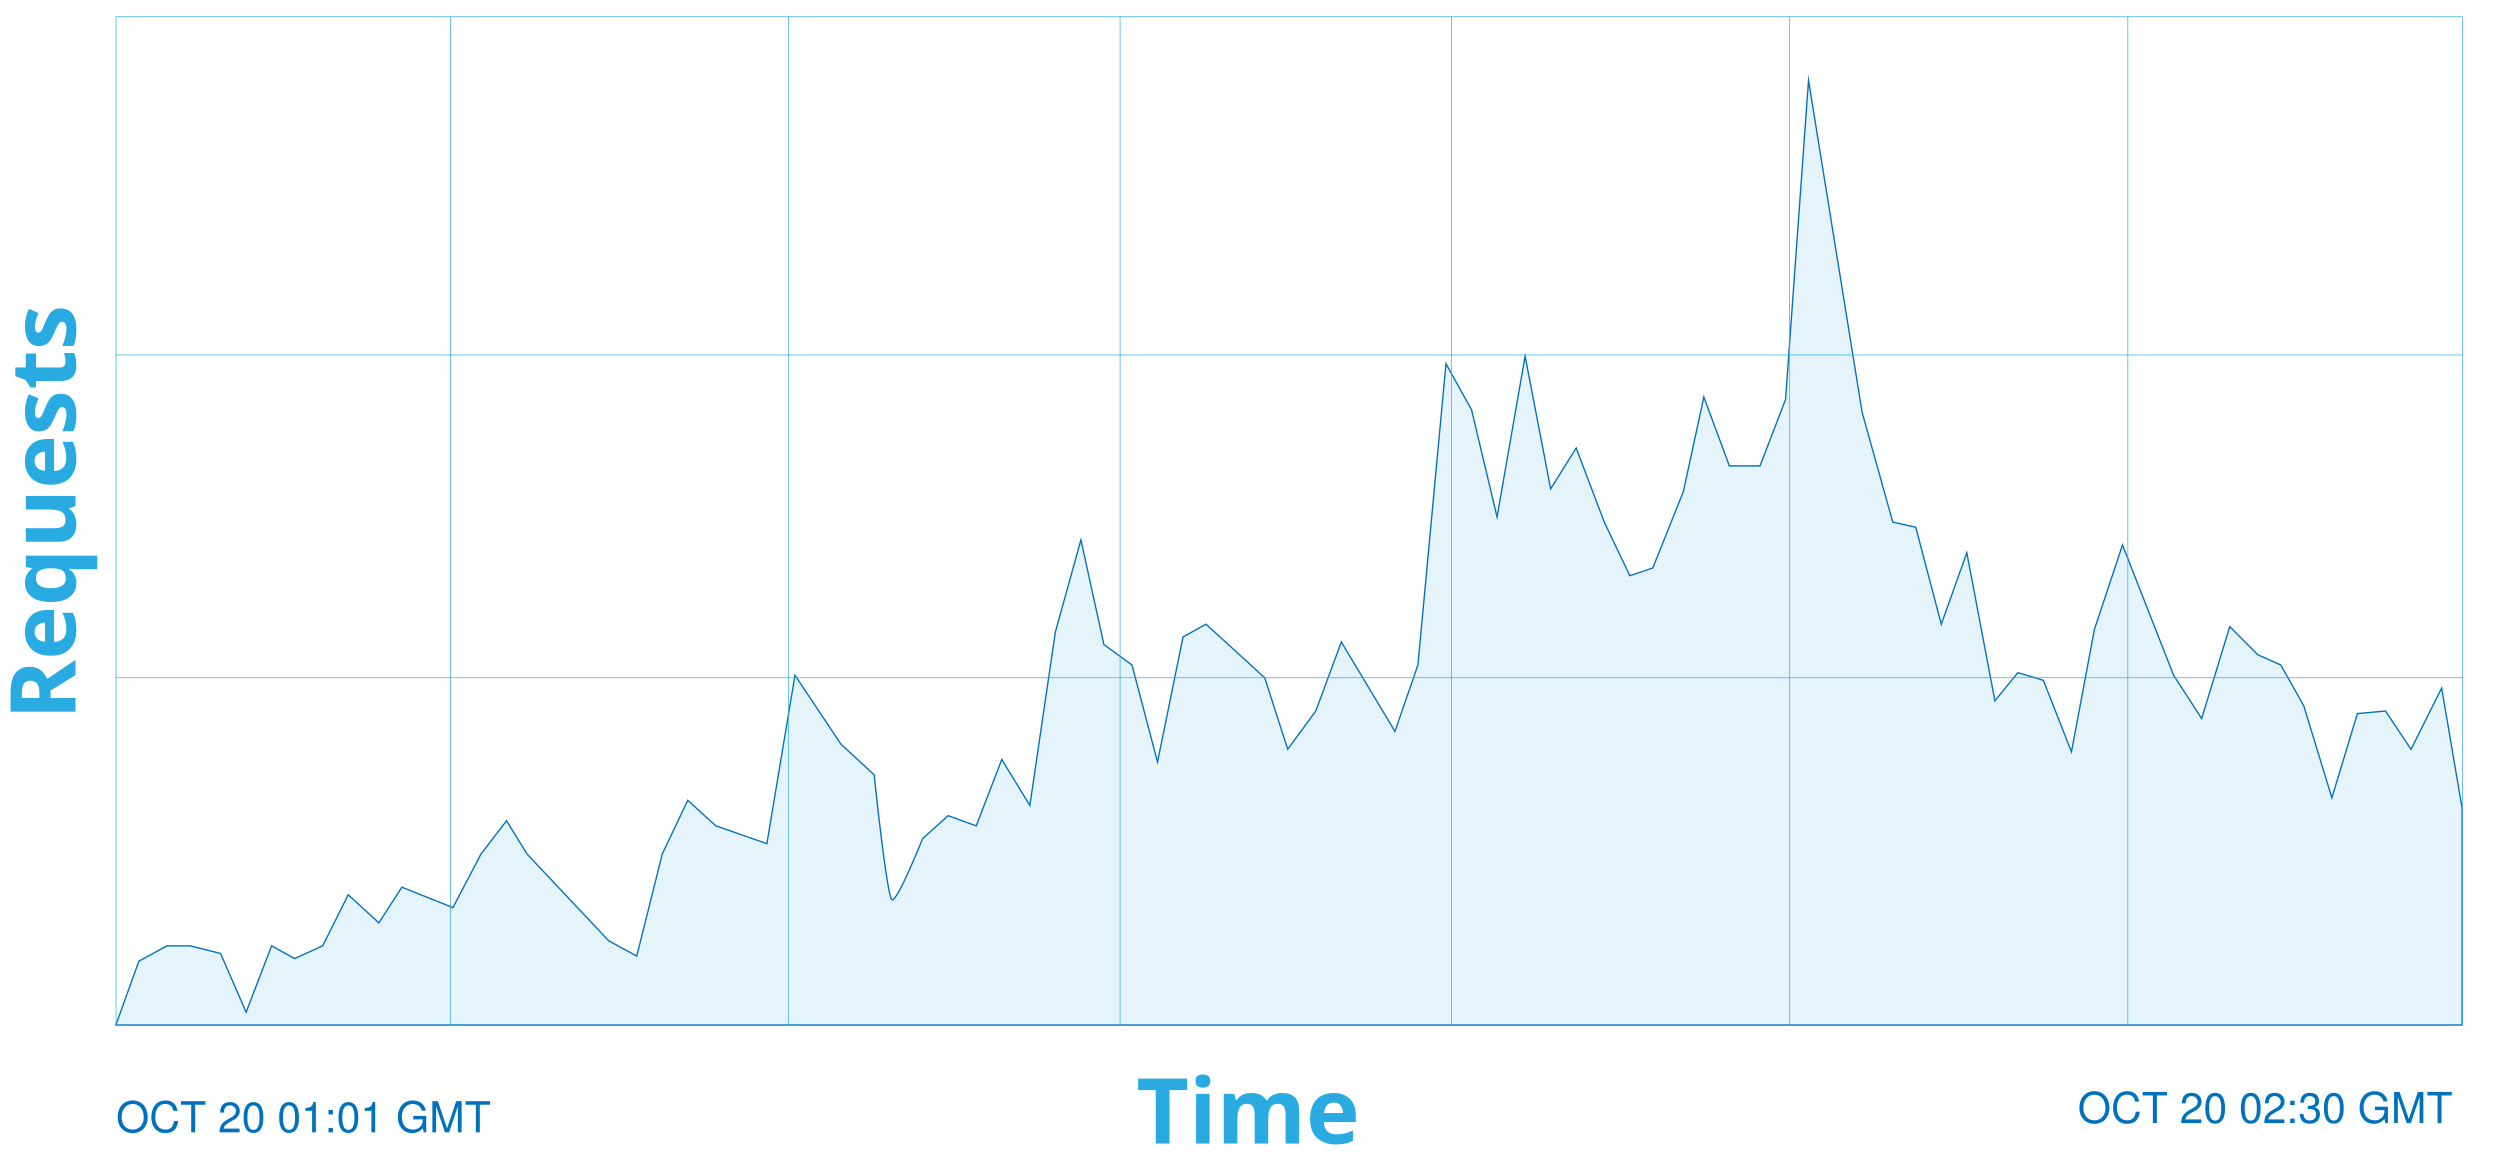
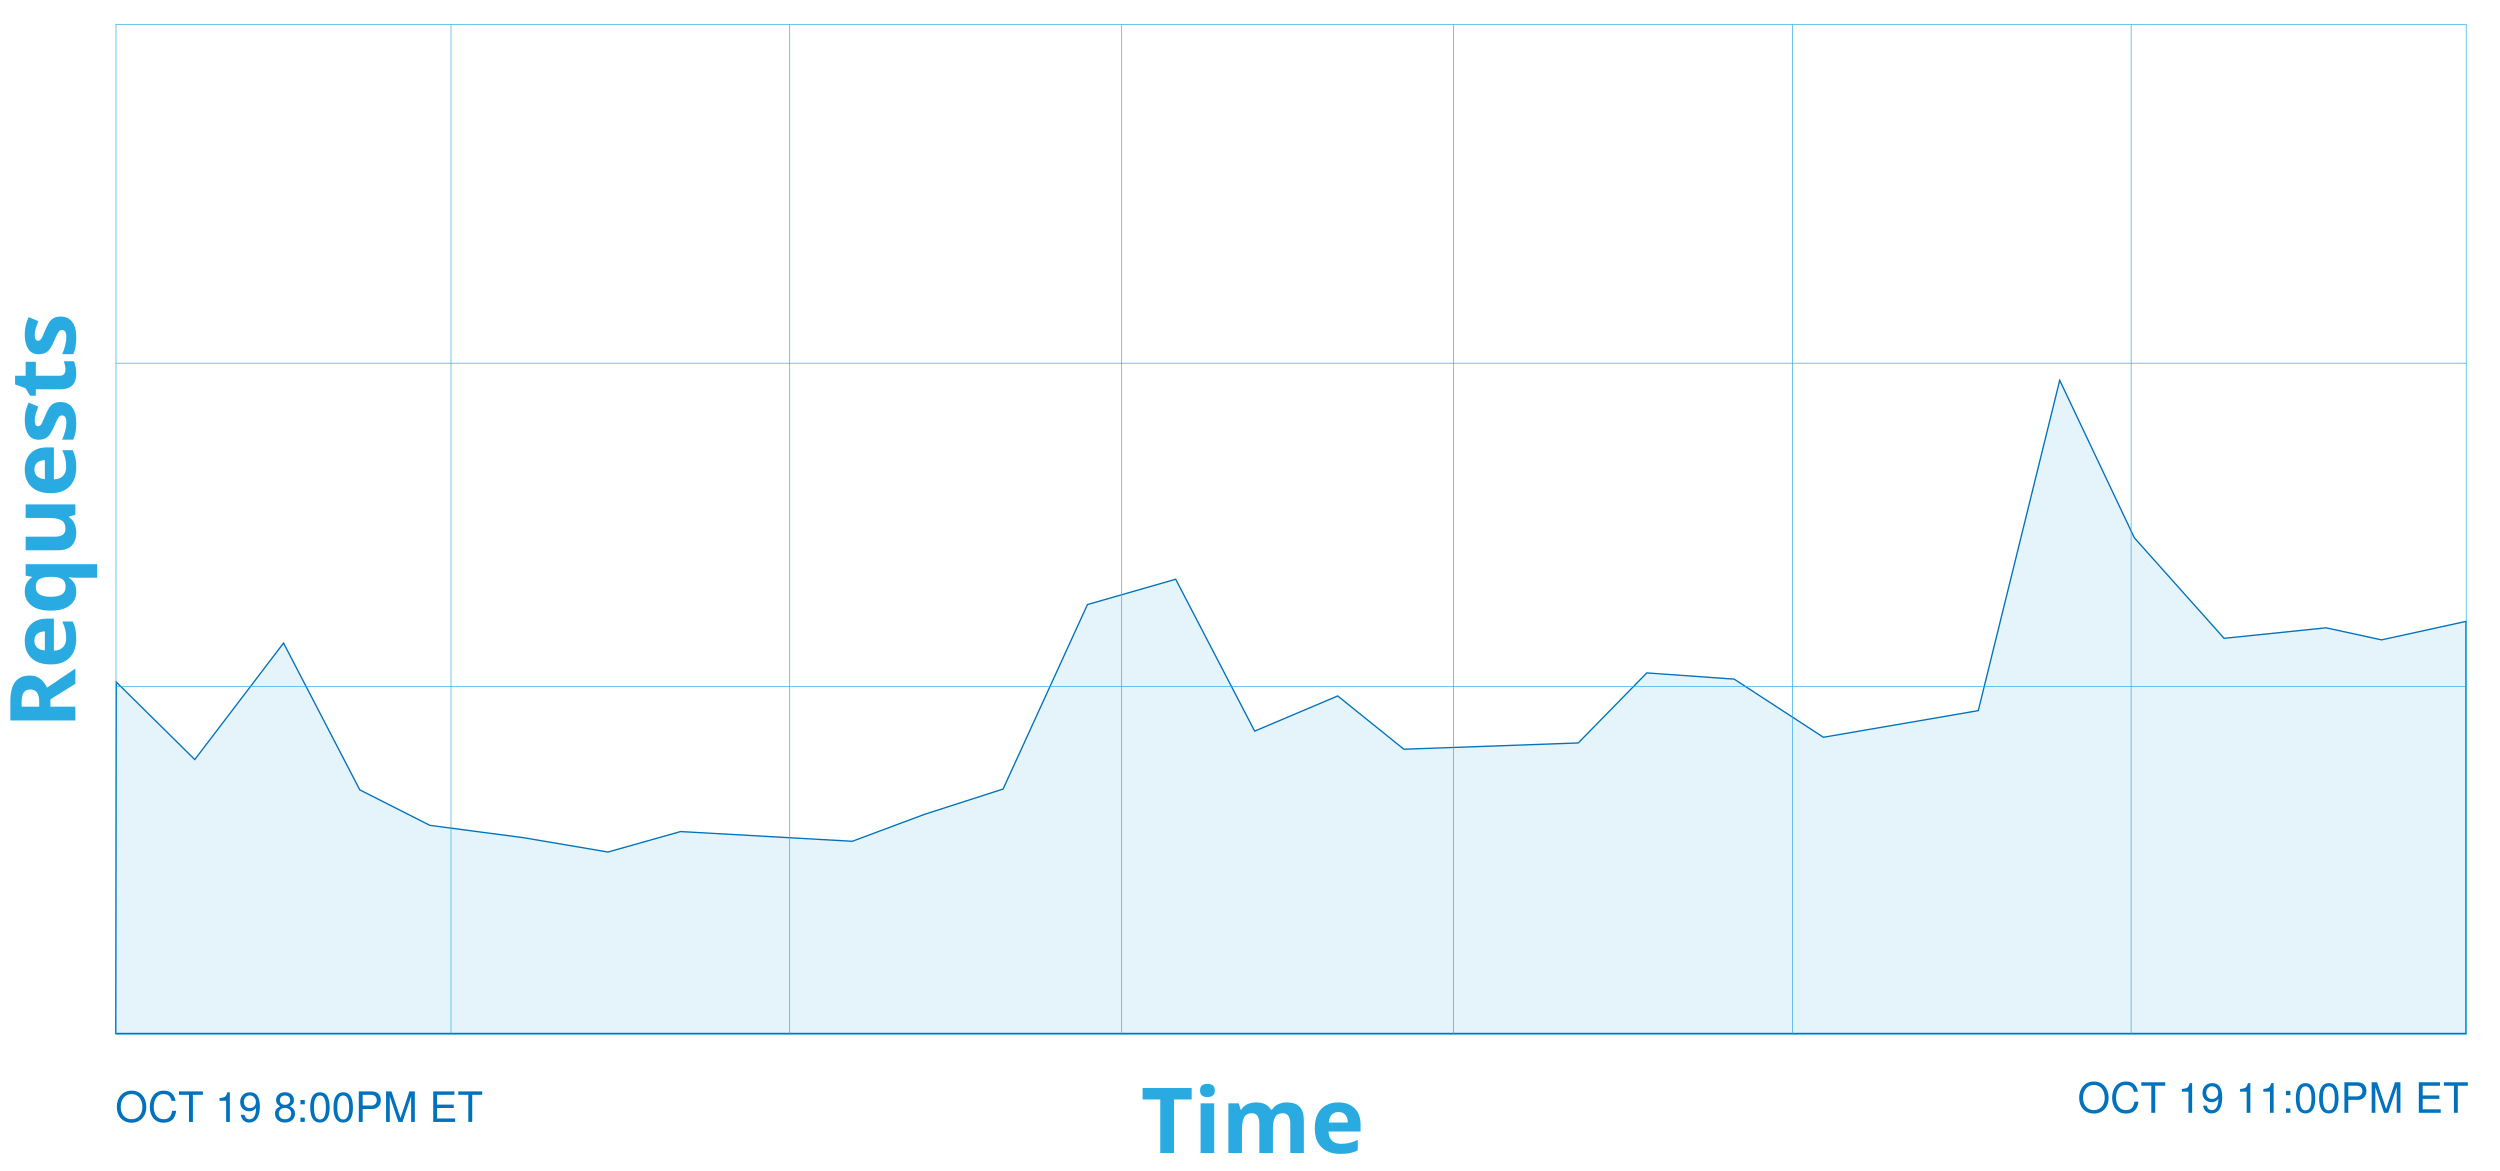
- <svg xmlns="http://www.w3.org/2000/svg" id="Layer_1" data-name="Layer 1" viewBox="0 0 1821.18 847.91">
+ <svg xmlns="http://www.w3.org/2000/svg" id="Layer_1" data-name="Layer 1" viewBox="0 0 1851.19 867.09">
  <defs>
-     <style>.cls-1{fill:#cdebf8;fill-opacity:0.5;stroke:#0071bc;}.cls-1,.cls-2{stroke-miterlimit:10;}.cls-2{fill:none;stroke:#29abe2;stroke-width:0.5px;}.cls-3{font-size:31.09px;fill:#0071bc;font-family:HelveticaNeue, Helvetica Neue;}.cls-4{font-size:66.22px;fill:#29abe2;font-family:Raleway-Bold, Raleway;font-weight:700;}.cls-5{letter-spacing:0em;}.cls-6{letter-spacing:0em;}</style>
+     <style>.cls-1{fill:#cdebf8;fill-opacity:0.5;stroke:#0071bc;}.cls-1,.cls-2{stroke-miterlimit:10;}.cls-2{fill:none;stroke:#29abe2;stroke-width:0.5px;}.cls-3{font-size:67.42px;fill:#29abe2;font-family:Raleway-Bold, Raleway;font-weight:700;}.cls-4{letter-spacing:0em;}.cls-5{font-size:31.01px;fill:#0071bc;font-family:HelveticaNeue, Helvetica Neue;}</style>
  </defs>
-   <path class="cls-1" d="M84.43,746.68l16.74-46.49L121.63,689h16.74l22.32,5.58,18.6,42.77L197.88,689l16.74,9.3,20.46-9.3,18.6-37.19L276,672.29l16.74-26,37.19,14.88,20.46-39.05L369,597.9l14.88,24.18,59.51,63.23,20.46,11.16,18.6-74.39L501,583l20.46,18.6,37.19,13L579.12,491.9l33.48,50.21,24.18,22.32s9.3,89.27,13,91.13,22.32-44.63,22.32-44.63l18.6-16.74,20.46,7.44,18.6-48.35,20.46,33.48,18.6-126.46,18.6-67,16.74,76.25,20.46,14.88,18.6,70.67L861.81,464l16.74-9.3,42.77,39.05,16.74,52.07,20.46-27.9,18.6-50.21,39.05,65.09,16.74-48.35L1053.36,265l18.6,33.48,18.6,78.11L1111,259.43l18.6,96.71,18.6-29.76,20.46,53.93,18.6,39.05,16.74-5.58L1226.32,358l14.88-68.81,18.6,50.21h22.32l18.6-48.35,16.74-232.47,39.05,241.77,22.32,80,16.74,3.72,18.6,70.67,18.6-52.07,20.46,107.87L1469.94,490l18.6,5.58L1509,547.69l16.74-89.27L1546.19,397l37.19,94.85,20.46,31.62,20.46-67L1644.76,477l16.74,7.44,16.74,29.76,20.46,67,18.6-61.37,20.46-1.86,18.6,27.9,22.32-44.63,14.88,87.41V746.68Z" />
-   <rect class="cls-2" x="84.53" y="12.18" width="1709.26" height="734.67" />
-   <line class="cls-2" x1="328.17" y1="12.18" x2="328.17" y2="746.86" />
-   <line class="cls-2" x1="574.51" y1="12.18" x2="574.51" y2="746.86" />
-   <line class="cls-2" x1="815.95" y1="12.18" x2="815.95" y2="746.86" />
-   <line class="cls-2" x1="1057.39" y1="12.18" x2="1057.39" y2="746.86" />
-   <line class="cls-2" x1="1303.73" y1="12.18" x2="1303.73" y2="746.86" />
-   <line class="cls-2" x1="1550.07" y1="12.18" x2="1550.07" y2="746.86" />
-   <line class="cls-2" x1="84.53" y1="258.58" x2="1793.79" y2="258.58" />
-   <line class="cls-2" x1="84.53" y1="493.72" x2="1793.79" y2="493.72" />
-   <text class="cls-3" transform="translate(84.53 824.88)">OCT 20 01:01 GMT</text>
-   <text class="cls-3" transform="translate(1513.58 818.13)">OCT 20 02:30 GMT</text>
-   <text class="cls-4" transform="translate(827.79 833.01)">Time</text>
-   <text class="cls-4" transform="translate(54.98 524.36) rotate(-90)">Reque<tspan class="cls-5" x="207.13" y="0">s</tspan>
-     <tspan class="cls-6" x="240.57" y="0">ts</tspan>
+   <polygon class="cls-1" points="86.14 505.07 144.22 562.44 209.96 476.17 266.41 584.89 318.31 611.16 387.89 620.33 450.16 630.92 503.96 615.75 631.11 622.95 684.53 603.01 742.77 584.25 805.23 447.66 870.56 428.91 929.05 541.37 990.53 515.34 1039.52 554.78 1168.65 550.14 1219.42 498.28 1284.11 502.88 1350.15 545.93 1464.86 526.2 1525.17 281.59 1580.48 398.3 1646.86 472.66 1722.32 464.88 1763.46 473.81 1825.97 460.13 1825.97 765.27 85.65 765.27 86.14 505.07" />
+   <rect class="cls-2" x="85.89" y="18.06" width="1740.28" height="748.01" />
+   <line class="cls-2" x1="333.96" y1="18.06" x2="333.96" y2="766.07" />
+   <line class="cls-2" x1="584.77" y1="18.06" x2="584.77" y2="766.07" />
+   <line class="cls-2" x1="830.59" y1="18.06" x2="830.59" y2="766.07" />
+   <line class="cls-2" x1="1076.41" y1="18.06" x2="1076.41" y2="766.07" />
+   <line class="cls-2" x1="1327.22" y1="18.06" x2="1327.22" y2="766.07" />
+   <line class="cls-2" x1="1578.04" y1="18.06" x2="1578.04" y2="766.07" />
+   <line class="cls-2" x1="85.89" y1="268.93" x2="1826.17" y2="268.93" />
+   <line class="cls-2" x1="85.89" y1="508.34" x2="1826.17" y2="508.34" />
+   <text class="cls-3" transform="translate(844.72 853.78)">Time</text>
+   <text class="cls-3" transform="translate(55.8 539.53) rotate(-90)">Reque<tspan class="cls-4" x="210.89" y="0">s</tspan>
+     <tspan x="244.93" y="0">ts</tspan>
  </text>
+   <text class="cls-5" transform="translate(85.33 830.76)">OCT 19 8:00PM ET</text>
+   <text class="cls-5" transform="translate(1538.38 824)">OCT 19 11:00PM ET</text>
</svg>
